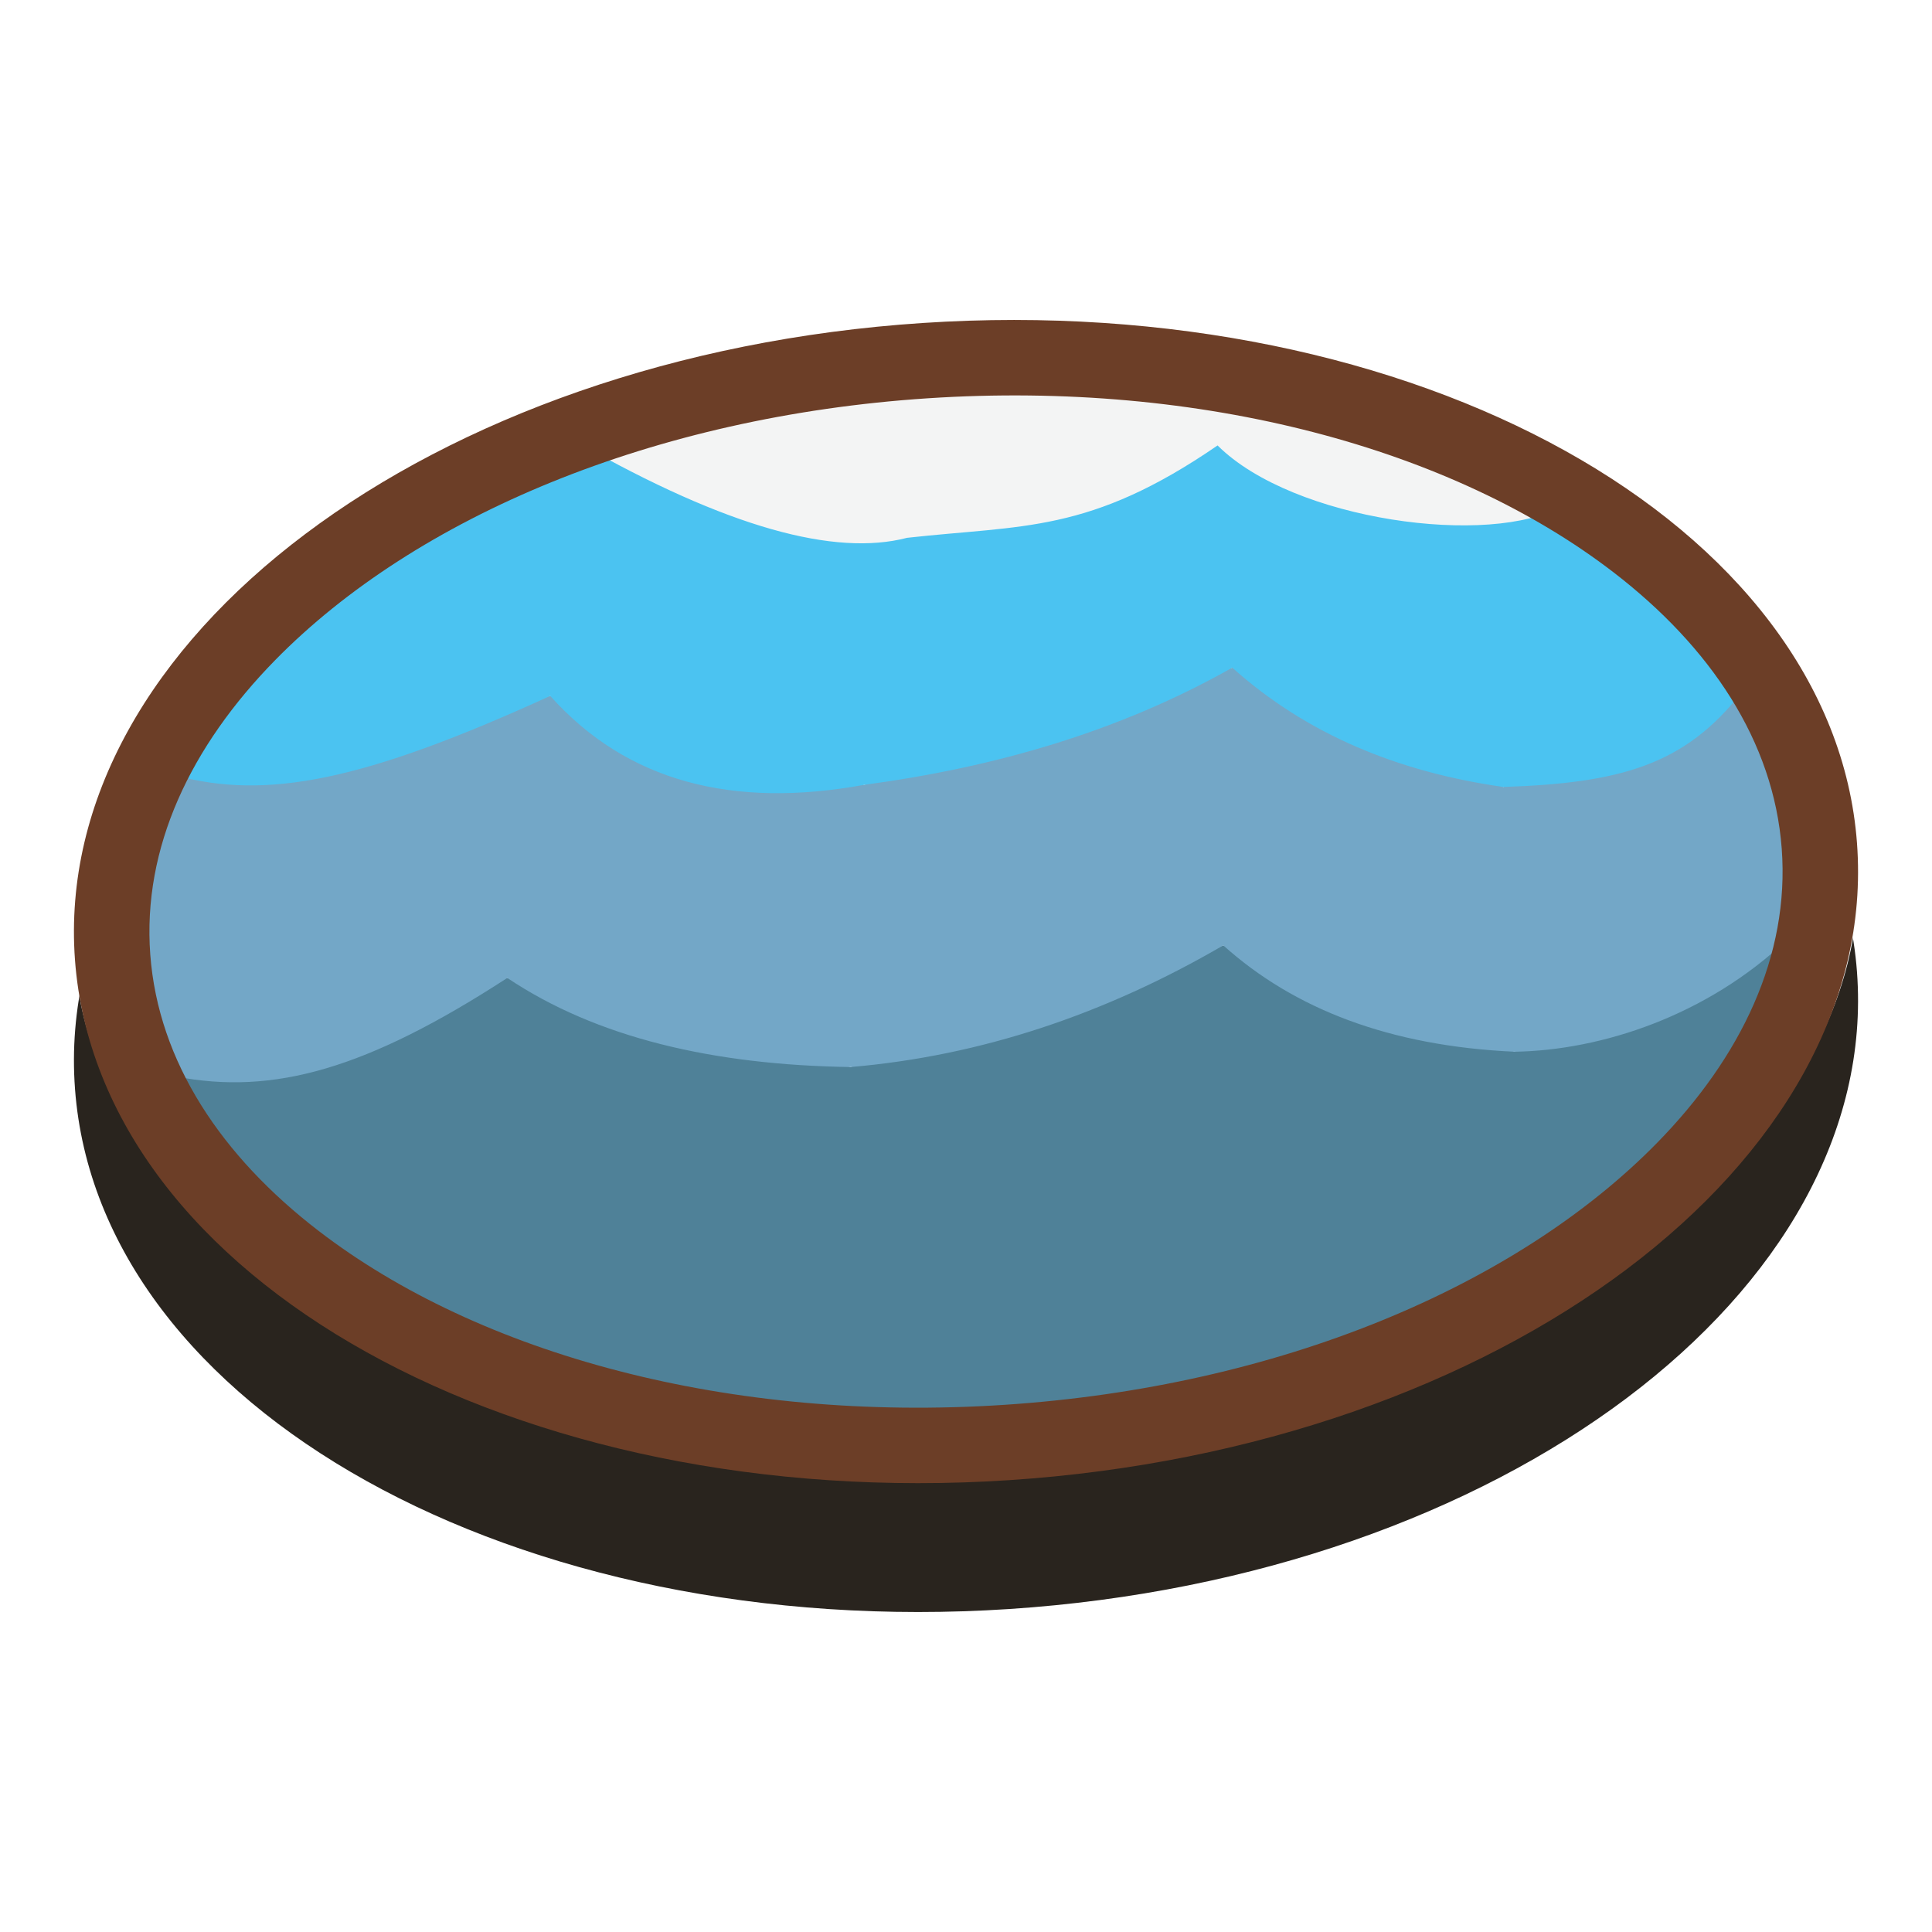
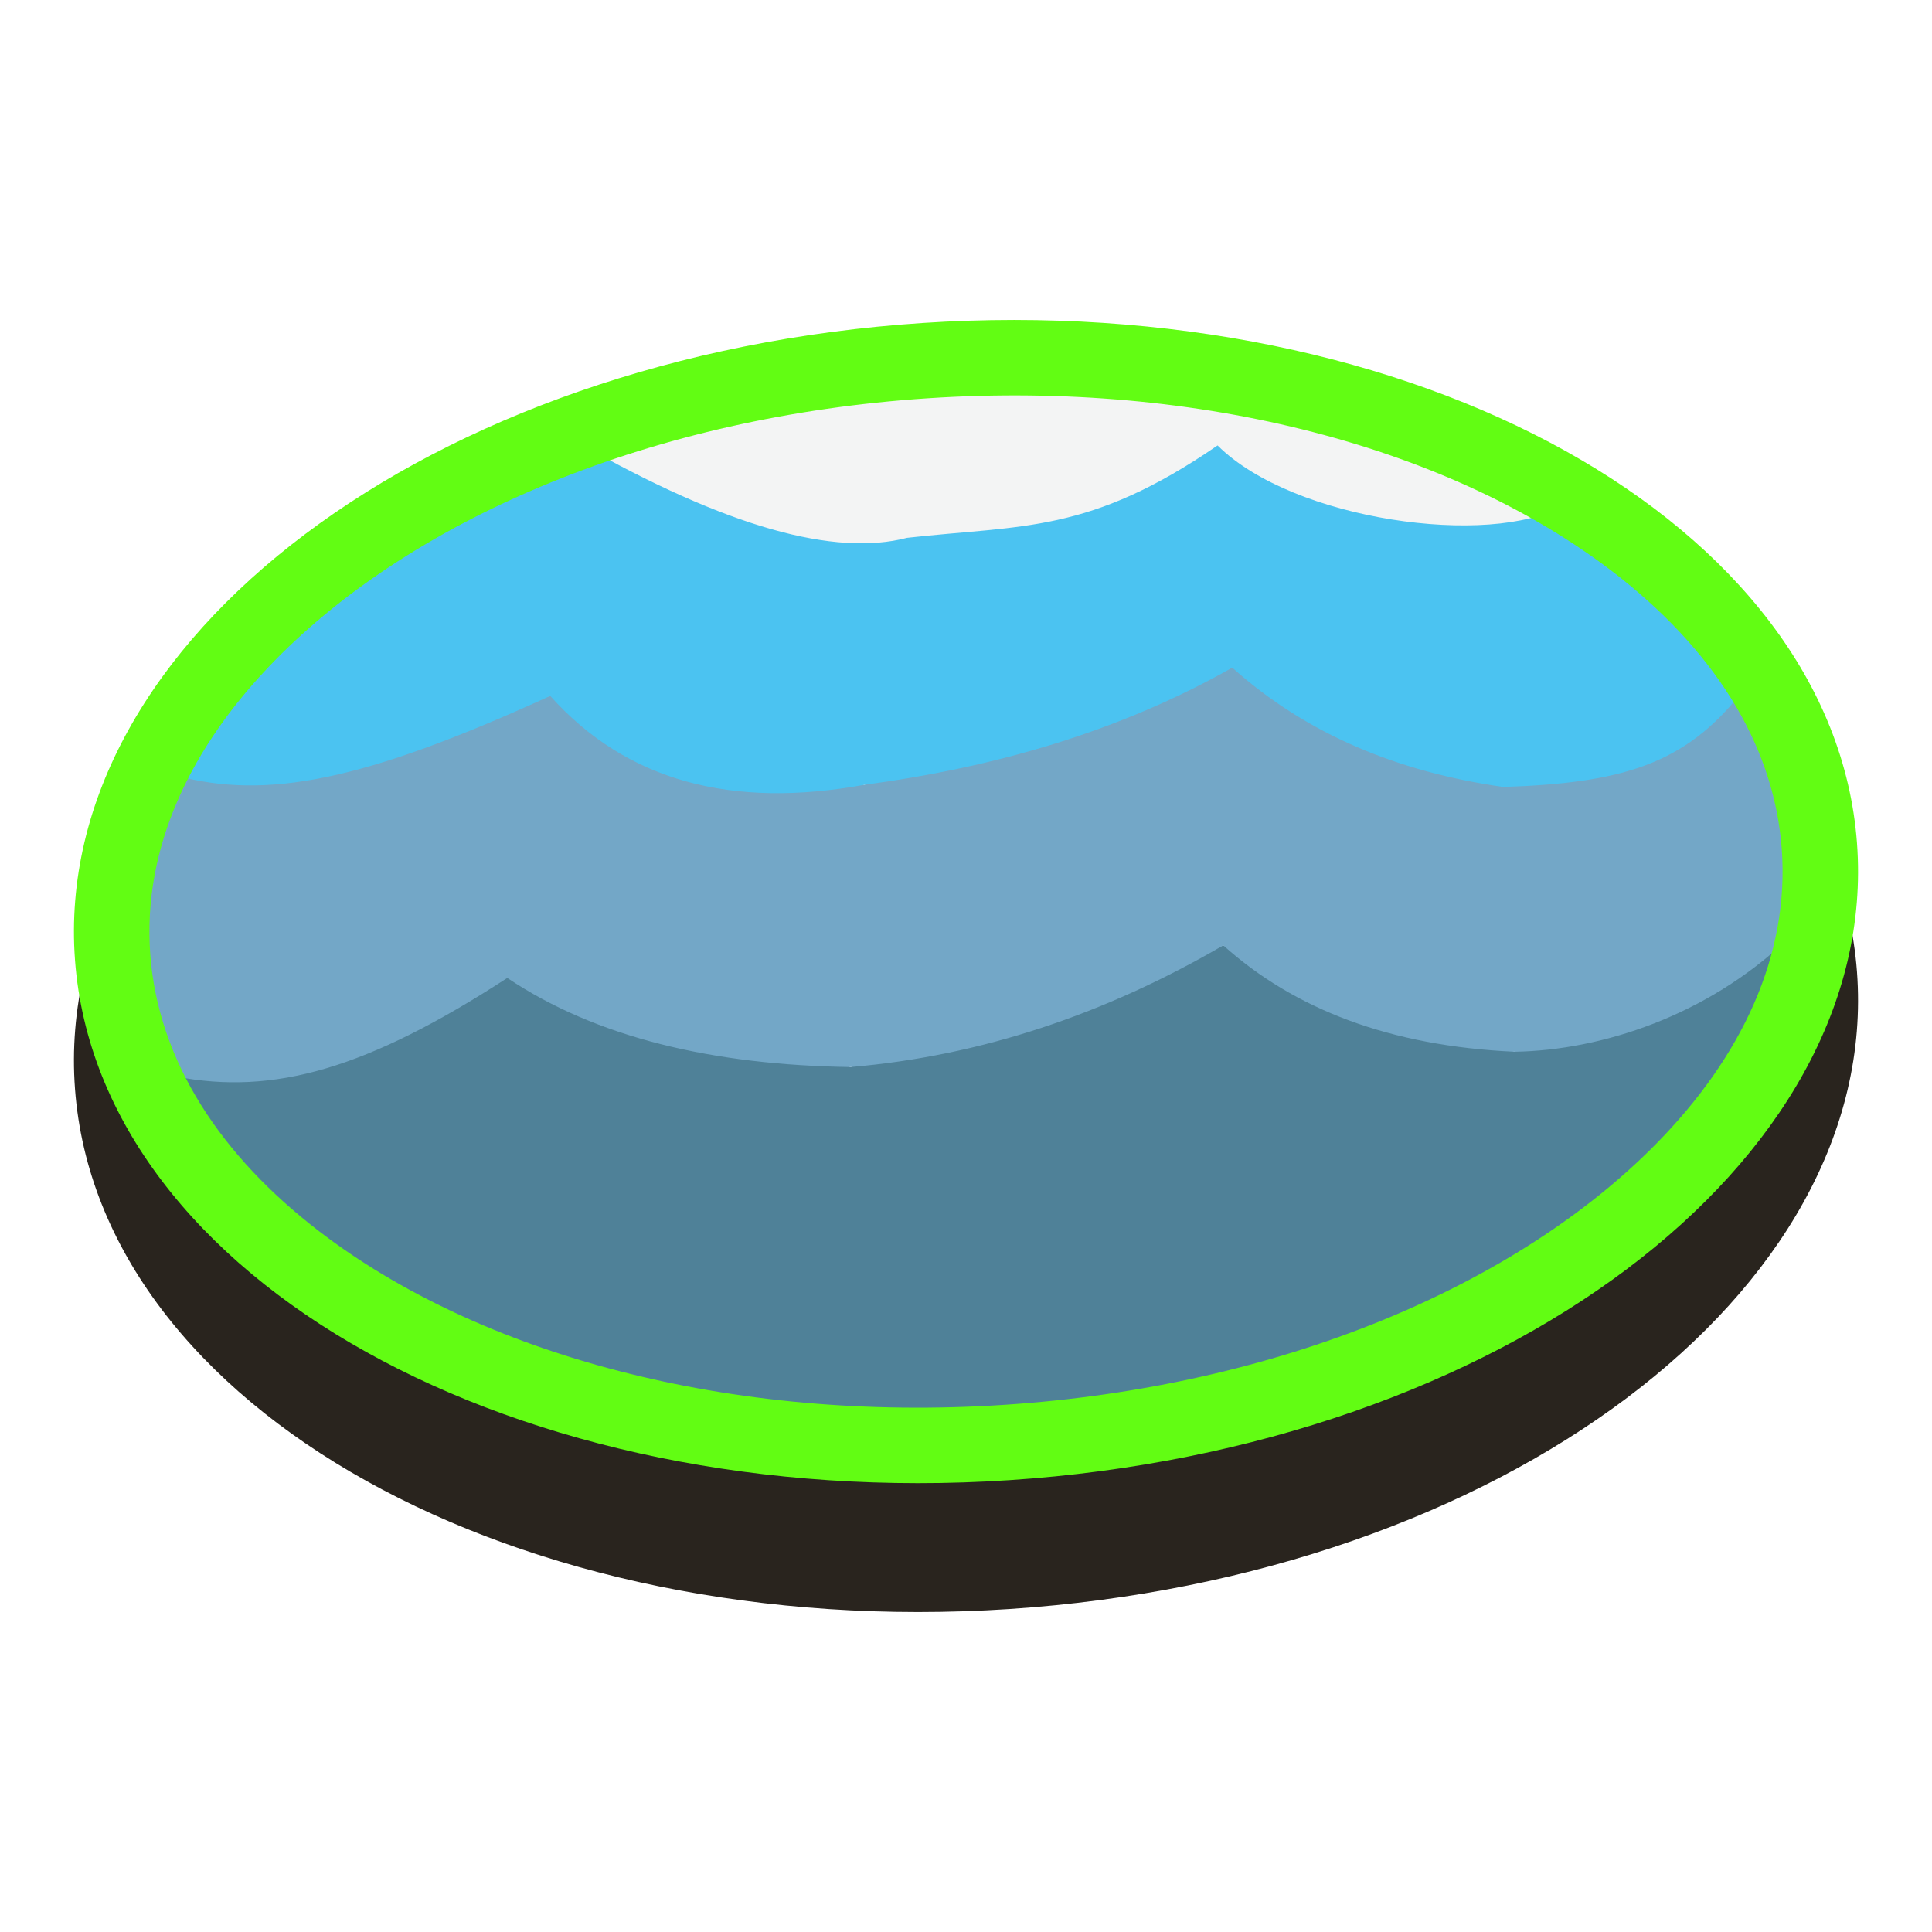
<svg xmlns="http://www.w3.org/2000/svg" width="100%" height="100%" viewBox="0 0 64 64" version="1.1" xml:space="preserve" style="fill-rule:evenodd;clip-rule:evenodd;stroke-linejoin:round;stroke-miterlimit:2;">
  <g id="b">
-     <path d="M30.567,14.968C46.868,13.895 60.723,21.603 61.515,32.193C62.308,42.783 49.731,52.229 33.432,53.301C17.132,54.372 3.276,46.663 2.485,36.077C1.694,25.491 14.266,16.043 30.567,14.968Z" style="fill:#29241e;fill-rule:nonzero;" />
+     <path d="M30.567,14.968C46.868,13.895 60.723,21.603 61.515,32.193C62.308,42.783 49.731,52.229 33.432,53.301C17.132,54.372 3.276,46.663 2.485,36.077C1.694,25.491 14.266,16.043 30.567,14.968Z" style="fill:rgb(41,36,30);fill-rule:nonzero;" />
  </g>
  <g id="Layer1">
-     <path d="M30.567,12.119C46.868,11.113 60.723,18.336 61.515,28.259C62.308,38.183 49.731,47.034 33.432,48.038C17.132,49.043 3.276,41.818 2.485,31.899C1.694,21.98 14.266,13.126 30.567,12.119Z" style="fill:#f3f4f4;fill-rule:nonzero;" />
-     <path d="M4.946,32.95L16.805,32.396L28.177,35.347L40.523,31.317L50.175,34.84L59.004,28.907C60.337,34.501 55.18,41.339 46.722,44.283C35.582,49.274 24.744,48.219 14.664,43.474C9.617,41.927 5.488,36.755 4.946,32.95Z" style="fill:#4f8198;" />
-     <path d="M5.821,25.69L18.227,23.053L28.624,25.999L40.82,22.117L49.799,26.069L57.708,22.915C59.577,26.183 60.154,28.554 59.213,31.115C56.539,33.654 53.049,34.792 50.175,34.84C46.032,34.652 42.867,33.423 40.523,31.317C36.602,33.598 32.495,34.979 28.177,35.347C23.622,35.28 19.764,34.377 16.805,32.396C12.166,35.408 9.064,36.291 5.821,35.66C3.759,32.142 4.833,27.489 5.821,25.69Z" style="fill:#73a7c7;" />
-     <path d="M11.358,18.948C14.789,16.429 15.383,16.201 19.129,14.657C24.106,17.487 27.667,18.437 30.047,17.816C33.898,17.386 36.083,17.676 40.334,14.756C42.836,17.251 49.396,18.131 51.754,16.755C55.276,19.221 56.06,20.447 57.708,22.915C55.821,25.341 53.68,25.941 49.799,26.069C46.33,25.577 43.295,24.334 40.82,22.117C37.077,24.234 32.97,25.416 28.624,25.999C24.283,26.792 20.771,25.9 18.227,23.053C12.031,25.885 8.827,26.498 5.821,25.69C6.663,23.612 7.981,21.427 11.358,18.948Z" style="fill:#4bc3f1;" />
-     <path d="M30.567,10.699C46.868,9.626 60.723,17.334 61.515,27.924C62.308,38.515 49.731,47.96 33.432,49.032C17.132,50.104 3.276,42.394 2.485,31.808C1.694,21.223 14.266,11.774 30.567,10.699ZM30.731,13.194C21.645,13.793 13.776,17.118 9.118,21.865C6.319,24.718 4.713,28.077 4.978,31.622C5.244,35.179 7.342,38.304 10.55,40.771C15.875,44.867 24.172,47.136 33.268,46.537C42.353,45.94 50.223,42.617 54.882,37.87C57.682,35.017 59.288,31.657 59.022,28.111C58.756,24.551 56.657,21.426 53.45,18.959C48.124,14.862 39.828,12.595 30.731,13.194Z" style="fill:#6c3e27;" />
+     <g transform="matrix(0.965801,0,0,1,1.10495,0)">
+       <path d="M30.567,12.119C46.868,11.113 60.723,18.336 61.515,28.259C62.308,38.183 49.731,47.034 33.432,48.038C17.132,49.043 3.276,41.818 2.485,31.899C1.694,21.98 14.266,13.126 30.567,12.119Z" style="fill:rgb(243,244,244);fill-rule:nonzero;" />
+     </g>
+     <path d="M4.946,32.95L16.805,32.396L28.177,35.347L40.523,31.317L50.175,34.84L59.004,28.907C60.337,34.501 55.18,41.339 46.722,44.283C35.582,49.274 24.744,48.219 14.664,43.474C9.617,41.927 5.488,36.755 4.946,32.95Z" style="fill:rgb(79,129,152);" />
+     <path d="M5.821,25.69L18.227,23.053L28.624,25.999L40.82,22.117L49.799,26.069L57.708,22.915C59.577,26.183 60.154,28.554 59.213,31.115C56.539,33.654 53.049,34.792 50.175,34.84C46.032,34.652 42.867,33.423 40.523,31.317C36.602,33.598 32.495,34.979 28.177,35.347C23.622,35.28 19.764,34.377 16.805,32.396C12.166,35.408 9.064,36.291 5.821,35.66C3.759,32.142 4.833,27.489 5.821,25.69Z" style="fill:rgb(115,167,199);" />
+     <path d="M11.358,18.948C14.789,16.429 15.383,16.201 19.129,14.657C24.106,17.487 27.667,18.437 30.047,17.816C33.898,17.386 36.083,17.676 40.334,14.756C42.836,17.251 49.396,18.131 51.754,16.755C55.276,19.221 56.06,20.447 57.708,22.915C55.821,25.341 53.68,25.941 49.799,26.069C46.33,25.577 43.295,24.334 40.82,22.117C37.077,24.234 32.97,25.416 28.624,25.999C24.283,26.792 20.771,25.9 18.227,23.053C12.031,25.885 8.827,26.498 5.821,25.69C6.663,23.612 7.981,21.427 11.358,18.948Z" style="fill:rgb(75,195,241);" />
+     <path d="M30.567,10.699C46.868,9.626 60.723,17.334 61.515,27.924C62.308,38.515 49.731,47.96 33.432,49.032C17.132,50.104 3.276,42.394 2.485,31.808C1.694,21.223 14.266,11.774 30.567,10.699ZM30.731,13.194C21.645,13.793 13.776,17.118 9.118,21.865C6.319,24.718 4.713,28.077 4.978,31.622C5.244,35.179 7.342,38.304 10.55,40.771C15.875,44.867 24.172,47.136 33.268,46.537C42.353,45.94 50.223,42.617 54.882,37.87C57.682,35.017 59.288,31.657 59.022,28.111C58.756,24.551 56.657,21.426 53.45,18.959C48.124,14.862 39.828,12.595 30.731,13.194Z" style="fill:rgb(98,253,19);" />
  </g>
</svg>
